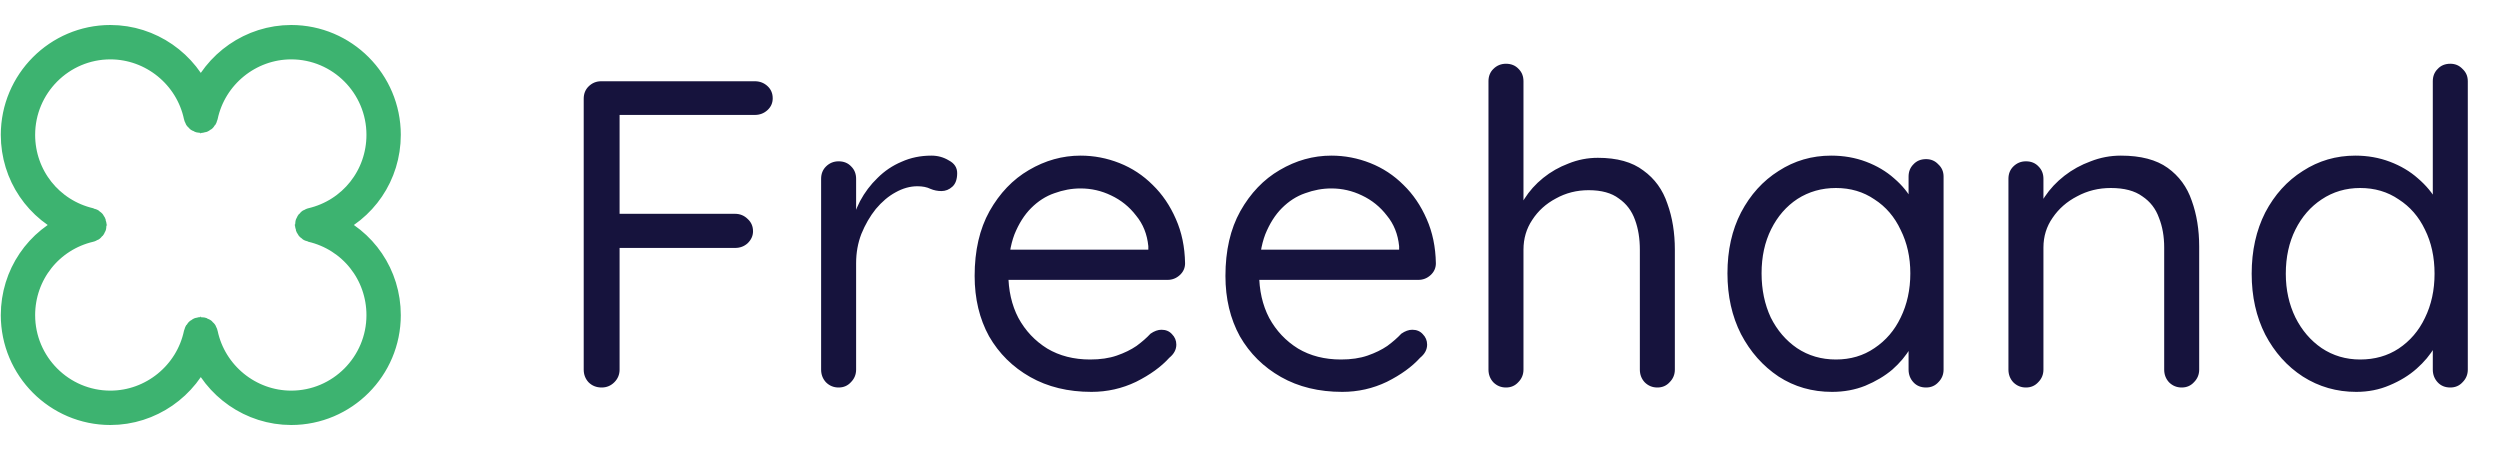
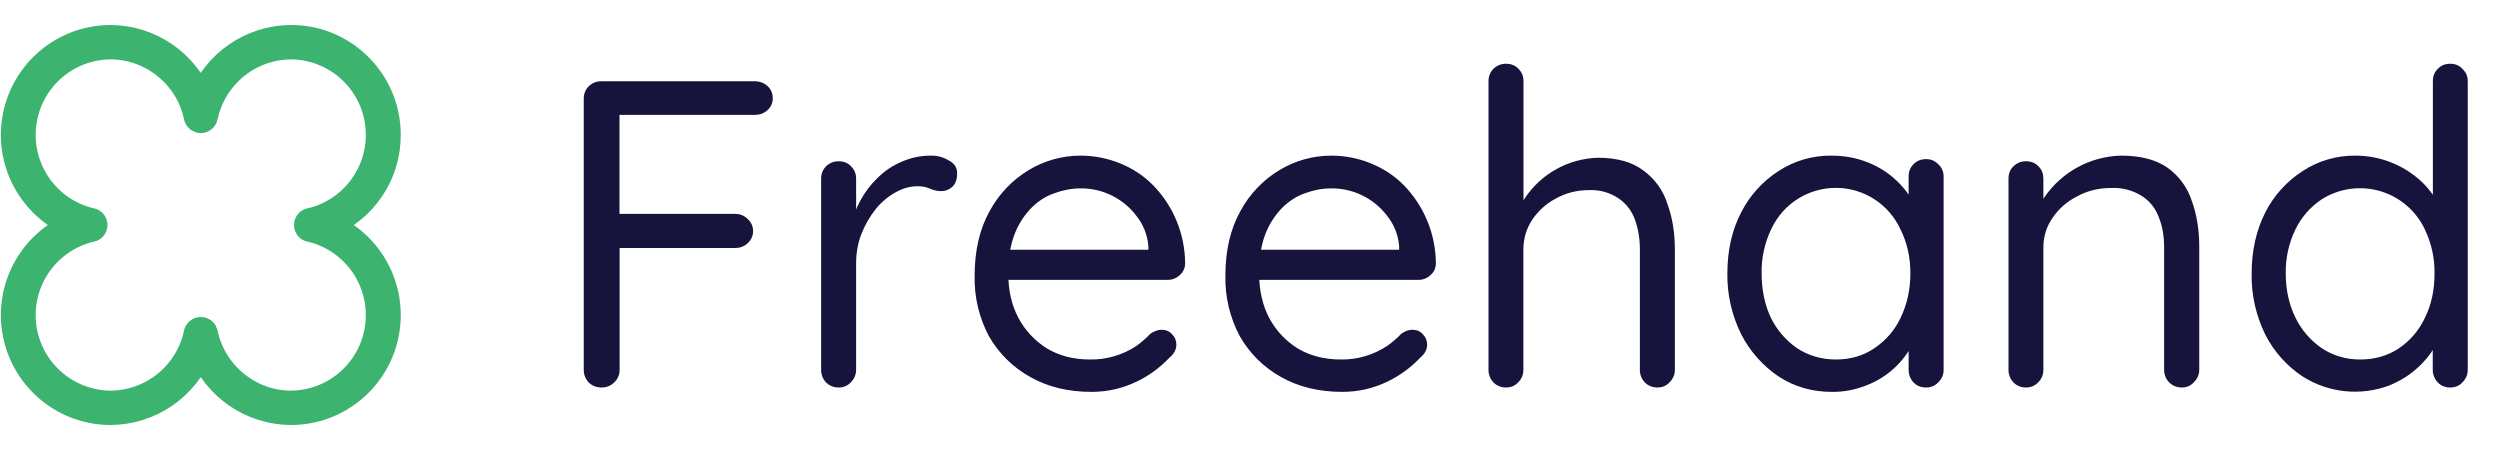
- <svg xmlns="http://www.w3.org/2000/svg" width="200" height="36" viewBox="0 0 200 36" fill="none">
-   <path d="M48.132 31C47.712 31 47.362 30.86 47.082 30.58C46.825 30.3 46.697 29.962 46.697 29.565V7.9C46.697 7.503 46.825 7.177 47.082 6.92C47.362 6.64 47.7 6.5 48.097 6.5H60.382C60.779 6.5 61.117 6.628 61.397 6.885C61.677 7.142 61.817 7.468 61.817 7.865C61.817 8.238 61.677 8.553 61.397 8.81C61.117 9.067 60.779 9.195 60.382 9.195H49.357L49.567 8.915V17.49L49.392 17.105H58.807C59.204 17.105 59.542 17.245 59.822 17.525C60.102 17.782 60.242 18.108 60.242 18.505C60.242 18.855 60.102 19.17 59.822 19.45C59.542 19.707 59.204 19.835 58.807 19.835H49.322L49.567 19.52V29.565C49.567 29.962 49.427 30.3 49.147 30.58C48.867 30.86 48.529 31 48.132 31ZM67.089 31C66.693 31 66.354 30.86 66.074 30.58C65.818 30.3 65.689 29.962 65.689 29.565V14.305C65.689 13.908 65.818 13.582 66.074 13.325C66.354 13.045 66.693 12.905 67.089 12.905C67.509 12.905 67.848 13.045 68.104 13.325C68.361 13.582 68.489 13.908 68.489 14.305V18.925L68.069 18.19C68.209 17.467 68.454 16.767 68.804 16.09C69.178 15.39 69.644 14.772 70.204 14.235C70.764 13.675 71.406 13.243 72.129 12.94C72.853 12.613 73.646 12.45 74.509 12.45C75.023 12.45 75.489 12.578 75.909 12.835C76.353 13.068 76.574 13.407 76.574 13.85C76.574 14.34 76.446 14.702 76.189 14.935C75.933 15.168 75.641 15.285 75.314 15.285C75.011 15.285 74.719 15.227 74.439 15.11C74.159 14.97 73.809 14.9 73.389 14.9C72.806 14.9 72.223 15.063 71.639 15.39C71.079 15.693 70.554 16.137 70.064 16.72C69.598 17.303 69.213 17.968 68.909 18.715C68.629 19.438 68.489 20.22 68.489 21.06V29.565C68.489 29.962 68.349 30.3 68.069 30.58C67.813 30.86 67.486 31 67.089 31ZM87.316 31.35C85.45 31.35 83.816 30.953 82.416 30.16C81.016 29.367 79.919 28.282 79.126 26.905C78.356 25.505 77.971 23.895 77.971 22.075C77.971 20.045 78.368 18.318 79.161 16.895C79.978 15.448 81.028 14.352 82.311 13.605C83.618 12.835 84.995 12.45 86.441 12.45C87.514 12.45 88.553 12.648 89.556 13.045C90.559 13.442 91.446 14.025 92.216 14.795C92.986 15.542 93.605 16.452 94.071 17.525C94.538 18.575 94.783 19.753 94.806 21.06C94.806 21.433 94.666 21.748 94.386 22.005C94.106 22.262 93.779 22.39 93.406 22.39H79.581L78.951 19.975H92.426L91.866 20.465V19.695C91.773 18.738 91.446 17.922 90.886 17.245C90.35 16.545 89.684 16.008 88.891 15.635C88.121 15.262 87.305 15.075 86.441 15.075C85.741 15.075 85.041 15.203 84.341 15.46C83.665 15.693 83.046 16.09 82.486 16.65C81.95 17.187 81.506 17.887 81.156 18.75C80.829 19.613 80.666 20.652 80.666 21.865C80.666 23.218 80.934 24.408 81.471 25.435C82.031 26.462 82.801 27.278 83.781 27.885C84.761 28.468 85.904 28.76 87.211 28.76C88.028 28.76 88.74 28.655 89.346 28.445C89.953 28.235 90.478 27.978 90.921 27.675C91.365 27.348 91.738 27.022 92.041 26.695C92.344 26.485 92.636 26.38 92.916 26.38C93.266 26.38 93.546 26.497 93.756 26.73C93.99 26.963 94.106 27.243 94.106 27.57C94.106 27.967 93.919 28.317 93.546 28.62C92.893 29.343 92.006 29.985 90.886 30.545C89.766 31.082 88.576 31.35 87.316 31.35ZM107.38 31.35C105.513 31.35 103.88 30.953 102.48 30.16C101.08 29.367 99.983 28.282 99.19 26.905C98.42 25.505 98.035 23.895 98.035 22.075C98.035 20.045 98.431 18.318 99.225 16.895C100.041 15.448 101.091 14.352 102.375 13.605C103.681 12.835 105.058 12.45 106.505 12.45C107.578 12.45 108.616 12.648 109.62 13.045C110.623 13.442 111.51 14.025 112.28 14.795C113.05 15.542 113.668 16.452 114.135 17.525C114.601 18.575 114.846 19.753 114.87 21.06C114.87 21.433 114.73 21.748 114.45 22.005C114.17 22.262 113.843 22.39 113.47 22.39H99.645L99.015 19.975H112.49L111.93 20.465V19.695C111.836 18.738 111.51 17.922 110.95 17.245C110.413 16.545 109.748 16.008 108.955 15.635C108.185 15.262 107.368 15.075 106.505 15.075C105.805 15.075 105.105 15.203 104.405 15.46C103.728 15.693 103.11 16.09 102.55 16.65C102.013 17.187 101.57 17.887 101.22 18.75C100.893 19.613 100.73 20.652 100.73 21.865C100.73 23.218 100.998 24.408 101.535 25.435C102.095 26.462 102.865 27.278 103.845 27.885C104.825 28.468 105.968 28.76 107.275 28.76C108.091 28.76 108.803 28.655 109.41 28.445C110.016 28.235 110.541 27.978 110.985 27.675C111.428 27.348 111.801 27.022 112.105 26.695C112.408 26.485 112.7 26.38 112.98 26.38C113.33 26.38 113.61 26.497 113.82 26.73C114.053 26.963 114.17 27.243 114.17 27.57C114.17 27.967 113.983 28.317 113.61 28.62C112.956 29.343 112.07 29.985 110.95 30.545C109.83 31.082 108.64 31.35 107.38 31.35ZM127.828 12.625C129.368 12.625 130.581 12.963 131.468 13.64C132.378 14.293 133.02 15.18 133.393 16.3C133.79 17.397 133.988 18.622 133.988 19.975V29.565C133.988 29.962 133.848 30.3 133.568 30.58C133.311 30.86 132.985 31 132.588 31C132.191 31 131.853 30.86 131.573 30.58C131.316 30.3 131.188 29.962 131.188 29.565V19.975C131.188 19.088 131.06 18.295 130.803 17.595C130.546 16.872 130.115 16.3 129.508 15.88C128.925 15.437 128.12 15.215 127.093 15.215C126.136 15.215 125.261 15.437 124.468 15.88C123.675 16.3 123.045 16.872 122.578 17.595C122.111 18.295 121.878 19.088 121.878 19.975V29.565C121.878 29.962 121.738 30.3 121.458 30.58C121.201 30.86 120.875 31 120.478 31C120.081 31 119.743 30.86 119.463 30.58C119.206 30.3 119.078 29.962 119.078 29.565V6.5C119.078 6.103 119.206 5.777 119.463 5.52C119.743 5.24 120.081 5.1 120.478 5.1C120.898 5.1 121.236 5.24 121.493 5.52C121.75 5.777 121.878 6.103 121.878 6.5V16.965L121.178 17.735C121.295 17.128 121.551 16.522 121.948 15.915C122.345 15.285 122.846 14.725 123.453 14.235C124.06 13.745 124.736 13.36 125.483 13.08C126.23 12.777 127.011 12.625 127.828 12.625ZM154.086 12.73C154.482 12.73 154.809 12.87 155.066 13.15C155.346 13.407 155.486 13.733 155.486 14.13V29.565C155.486 29.962 155.346 30.3 155.066 30.58C154.809 30.86 154.482 31 154.086 31C153.666 31 153.327 30.86 153.071 30.58C152.814 30.3 152.686 29.962 152.686 29.565V26.24L153.351 26.17C153.351 26.683 153.176 27.243 152.826 27.85C152.476 28.457 151.997 29.028 151.391 29.565C150.784 30.078 150.061 30.51 149.221 30.86C148.404 31.187 147.517 31.35 146.561 31.35C144.974 31.35 143.551 30.942 142.291 30.125C141.031 29.285 140.027 28.153 139.281 26.73C138.557 25.307 138.196 23.685 138.196 21.865C138.196 20.022 138.557 18.4 139.281 17C140.027 15.577 141.031 14.468 142.291 13.675C143.551 12.858 144.951 12.45 146.491 12.45C147.494 12.45 148.427 12.613 149.291 12.94C150.154 13.267 150.901 13.71 151.531 14.27C152.184 14.83 152.686 15.448 153.036 16.125C153.409 16.802 153.596 17.478 153.596 18.155L152.686 17.945V14.13C152.686 13.733 152.814 13.407 153.071 13.15C153.327 12.87 153.666 12.73 154.086 12.73ZM146.876 28.76C148.042 28.76 149.069 28.457 149.956 27.85C150.866 27.243 151.566 26.427 152.056 25.4C152.569 24.35 152.826 23.172 152.826 21.865C152.826 20.582 152.569 19.427 152.056 18.4C151.566 17.35 150.866 16.533 149.956 15.95C149.069 15.343 148.042 15.04 146.876 15.04C145.732 15.04 144.706 15.332 143.796 15.915C142.909 16.498 142.209 17.303 141.696 18.33C141.182 19.357 140.926 20.535 140.926 21.865C140.926 23.172 141.171 24.35 141.661 25.4C142.174 26.427 142.874 27.243 143.761 27.85C144.671 28.457 145.709 28.76 146.876 28.76ZM169.67 12.45C171.256 12.45 172.505 12.777 173.415 13.43C174.325 14.083 174.966 14.958 175.34 16.055C175.736 17.152 175.935 18.377 175.935 19.73V29.565C175.935 29.962 175.795 30.3 175.515 30.58C175.258 30.86 174.931 31 174.535 31C174.138 31 173.8 30.86 173.52 30.58C173.263 30.3 173.135 29.962 173.135 29.565V19.8C173.135 18.913 172.995 18.12 172.715 17.42C172.458 16.697 172.015 16.125 171.385 15.705C170.778 15.262 169.938 15.04 168.865 15.04C167.885 15.04 166.986 15.262 166.17 15.705C165.353 16.125 164.7 16.697 164.21 17.42C163.72 18.12 163.475 18.913 163.475 19.8V29.565C163.475 29.962 163.335 30.3 163.055 30.58C162.798 30.86 162.471 31 162.075 31C161.678 31 161.34 30.86 161.06 30.58C160.803 30.3 160.675 29.962 160.675 29.565V14.305C160.675 13.908 160.803 13.582 161.06 13.325C161.34 13.045 161.678 12.905 162.075 12.905C162.495 12.905 162.833 13.045 163.09 13.325C163.346 13.582 163.475 13.908 163.475 14.305V16.79L162.775 17.56C162.891 16.953 163.16 16.347 163.58 15.74C164 15.11 164.525 14.55 165.155 14.06C165.785 13.57 166.485 13.185 167.255 12.905C168.025 12.602 168.83 12.45 169.67 12.45ZM196.024 5.1C196.421 5.1 196.748 5.24 197.004 5.52C197.284 5.777 197.424 6.103 197.424 6.5V29.565C197.424 29.962 197.284 30.3 197.004 30.58C196.748 30.86 196.421 31 196.024 31C195.604 31 195.266 30.86 195.009 30.58C194.753 30.3 194.624 29.962 194.624 29.565V26.24L195.289 25.995C195.289 26.555 195.114 27.15 194.764 27.78C194.414 28.387 193.936 28.958 193.329 29.495C192.723 30.032 191.999 30.475 191.159 30.825C190.343 31.175 189.456 31.35 188.499 31.35C186.936 31.35 185.513 30.942 184.229 30.125C182.969 29.308 181.966 28.188 181.219 26.765C180.496 25.342 180.134 23.72 180.134 21.9C180.134 20.057 180.496 18.423 181.219 17C181.966 15.577 182.969 14.468 184.229 13.675C185.489 12.858 186.889 12.45 188.429 12.45C189.409 12.45 190.331 12.613 191.194 12.94C192.058 13.267 192.804 13.71 193.434 14.27C194.088 14.83 194.601 15.448 194.974 16.125C195.348 16.802 195.534 17.478 195.534 18.155L194.624 17.945V6.5C194.624 6.103 194.753 5.777 195.009 5.52C195.266 5.24 195.604 5.1 196.024 5.1ZM188.814 28.76C189.981 28.76 191.008 28.468 191.894 27.885C192.804 27.278 193.504 26.462 193.994 25.435C194.508 24.385 194.764 23.207 194.764 21.9C194.764 20.57 194.508 19.392 193.994 18.365C193.504 17.338 192.804 16.533 191.894 15.95C191.008 15.343 189.981 15.04 188.814 15.04C187.671 15.04 186.644 15.343 185.734 15.95C184.848 16.533 184.148 17.338 183.634 18.365C183.121 19.392 182.864 20.57 182.864 21.9C182.864 23.183 183.121 24.35 183.634 25.4C184.148 26.427 184.848 27.243 185.734 27.85C186.644 28.457 187.671 28.76 188.814 28.76Z" fill="#16133D" />
-   <path d="M31.064 10.787C31.064 6.493 27.58 3 23.297 3C20.076 3 17.211 5.02 16.064 7.953C14.917 5.02 12.052 3 8.83 3C4.548 3 1.064 6.493 1.064 10.787C1.064 14.013 3.005 16.829 5.911 18C3.005 19.171 1.064 21.987 1.064 25.213C1.064 29.507 4.548 33 8.83 33C12.052 33 14.917 30.98 16.064 28.047C17.211 30.98 20.076 33 23.297 33C27.58 33 31.064 29.507 31.064 25.213C31.064 21.987 29.122 19.171 26.217 18C29.122 16.829 31.064 14.013 31.064 10.787ZM24.89 17.635C24.721 17.674 24.601 17.826 24.601 18C24.601 18.174 24.721 18.326 24.89 18.365C28.085 19.11 30.316 21.925 30.316 25.213C30.316 29.093 27.167 32.25 23.297 32.25C19.995 32.25 17.106 29.9 16.43 26.663C16.394 26.49 16.241 26.365 16.064 26.365C15.887 26.365 15.734 26.49 15.698 26.663C15.021 29.9 12.133 32.25 8.83 32.25C4.96 32.25 1.812 29.093 1.812 25.213C1.812 21.925 4.043 19.11 7.237 18.365C7.407 18.326 7.527 18.174 7.527 18C7.527 17.826 7.407 17.674 7.237 17.635C4.043 16.89 1.812 14.075 1.812 10.787C1.812 6.907 4.96 3.75 8.83 3.75C12.133 3.75 15.021 6.1 15.698 9.337C15.734 9.51 15.887 9.635 16.064 9.635C16.241 9.635 16.394 9.51 16.43 9.337C17.106 6.1 19.995 3.75 23.297 3.75C27.167 3.75 30.316 6.907 30.316 10.787C30.316 14.075 28.085 16.89 24.89 17.635Z" stroke="#3DB370" stroke-width="2" />
+ <svg xmlns="http://www.w3.org/2000/svg" width="200" height="36" fill="none">
+   <path fill="#16133D" d="M48.13 31c-.42 0-.77-.14-1.05-.42a1.45 1.45 0 0 1-.38-1.01V7.9c0-.4.13-.72.38-.98.28-.28.62-.42 1.02-.42h12.28c.4 0 .74.13 1.02.38.28.26.42.59.42.99 0 .37-.14.68-.42.94-.28.26-.62.38-1.02.38H49.36l.2-.28v8.58l-.17-.38h9.42c.4 0 .73.14 1.01.41a1.3 1.3 0 0 1 0 1.93c-.28.26-.62.39-1.01.39h-9.49l.25-.32v10.05c0 .4-.14.73-.42 1.01-.28.28-.62.42-1.02.42Zm18.96 0c-.4 0-.74-.14-1.02-.42a1.45 1.45 0 0 1-.38-1.01V14.3c0-.4.13-.72.38-.98.28-.28.62-.42 1.02-.42.42 0 .76.14 1.01.42.26.26.39.59.39.98v4.63l-.42-.74a7.33 7.33 0 0 1 2.14-3.96c.55-.55 1.2-.99 1.92-1.29a5.72 5.72 0 0 1 2.38-.49c.51 0 .98.13 1.4.39.44.23.66.57.66 1.01 0 .49-.12.85-.38 1.09-.26.23-.55.35-.88.35-.3 0-.6-.06-.87-.18a2.34 2.34 0 0 0-1.05-.21c-.58 0-1.17.16-1.75.49a5.5 5.5 0 0 0-1.58 1.33 7.98 7.98 0 0 0-1.15 2c-.28.72-.42 1.5-.42 2.34v8.5c0 .4-.14.74-.42 1.02-.26.28-.58.42-.98.42Zm20.23.35c-1.87 0-3.5-.4-4.9-1.19a8.64 8.64 0 0 1-3.3-3.25 9.86 9.86 0 0 1-1.15-4.84c0-2.02.4-3.75 1.2-5.18a8.57 8.57 0 0 1 3.14-3.29 8.01 8.01 0 0 1 4.13-1.15c1.07 0 2.11.2 3.12.6 1 .4 1.89.97 2.66 1.74a9.02 9.02 0 0 1 2.59 6.26c0 .38-.14.7-.42.95-.28.26-.61.39-.98.39H79.58l-.63-2.41h13.48l-.56.48v-.77a4.42 4.42 0 0 0-.98-2.45 5.54 5.54 0 0 0-4.44-2.17c-.7 0-1.4.13-2.1.39-.69.23-1.3.63-1.86 1.19a6.24 6.24 0 0 0-1.33 2.1c-.33.86-.5 1.9-.5 3.11 0 1.36.27 2.55.81 3.57a6.48 6.48 0 0 0 2.31 2.46c.98.58 2.12.87 3.43.87a6.53 6.53 0 0 0 3.71-1.09 8 8 0 0 0 1.12-.98c.3-.2.6-.31.88-.31.35 0 .63.12.84.35.23.23.35.51.35.84 0 .4-.2.75-.56 1.05a8.9 8.9 0 0 1-2.66 1.93c-1.12.53-2.31.8-3.57.8Zm20.06 0c-1.87 0-3.5-.4-4.9-1.19a8.64 8.64 0 0 1-3.29-3.25 9.86 9.86 0 0 1-1.16-4.84c0-2.02.4-3.75 1.2-5.18a8.56 8.56 0 0 1 3.14-3.29 8 8 0 0 1 4.13-1.15c1.08 0 2.12.2 3.12.6 1 .4 1.89.97 2.66 1.74a9.04 9.04 0 0 1 2.59 6.26c0 .38-.14.7-.42.95-.28.26-.6.39-.98.39H99.64l-.63-2.41h13.48l-.56.48v-.77a4.42 4.42 0 0 0-.98-2.45 5.55 5.55 0 0 0-4.45-2.17c-.7 0-1.4.13-2.1.39-.67.23-1.29.63-1.85 1.19a6.24 6.24 0 0 0-1.33 2.1c-.33.86-.49 1.9-.49 3.11 0 1.36.27 2.55.8 3.57a6.48 6.48 0 0 0 2.31 2.46c.98.58 2.13.87 3.44.87a6.54 6.54 0 0 0 3.7-1.09c.45-.32.82-.65 1.13-.98.3-.2.59-.31.87-.31.35 0 .63.12.84.35.23.23.35.51.35.84 0 .4-.19.75-.56 1.05a8.9 8.9 0 0 1-2.66 1.93c-1.12.53-2.31.8-3.57.8Zm20.45-18.73c1.54 0 2.75.34 3.64 1.02a5.2 5.2 0 0 1 1.92 2.66c.4 1.1.6 2.32.6 3.68v9.59c0 .4-.14.73-.42 1.01-.26.28-.58.42-.98.42s-.74-.14-1.02-.42a1.45 1.45 0 0 1-.38-1.01v-9.6c0-.88-.13-1.67-.39-2.38a3.42 3.42 0 0 0-1.3-1.71 3.9 3.9 0 0 0-2.4-.67c-.96 0-1.84.23-2.63.67-.8.42-1.42 1-1.9 1.71-.46.7-.7 1.5-.7 2.39v9.59c0 .4-.13.73-.41 1.01-.26.28-.58.42-.98.42s-.74-.14-1.02-.42a1.45 1.45 0 0 1-.38-1.01V6.5c0-.4.13-.72.38-.98.28-.28.62-.42 1.02-.42.42 0 .76.14 1.01.42.26.26.39.58.39.98v10.46l-.7.77c.11-.6.37-1.2.77-1.82a7.27 7.27 0 0 1 5.88-3.29Zm26.26.11c.4 0 .72.14.98.42.28.26.42.58.42.98v15.44c0 .4-.14.73-.42 1.01-.26.28-.59.42-.98.42-.42 0-.76-.14-1.02-.42a1.45 1.45 0 0 1-.38-1.01v-3.33l.66-.07a3.4 3.4 0 0 1-.52 1.68 6.94 6.94 0 0 1-3.6 3.01 7.1 7.1 0 0 1-2.67.49c-1.59 0-3-.4-4.27-1.23a9.04 9.04 0 0 1-3-3.39 10.58 10.58 0 0 1-1.1-4.87c0-1.84.37-3.46 1.1-4.86a8.49 8.49 0 0 1 3-3.32 7.56 7.56 0 0 1 4.2-1.23c1 0 1.94.16 2.8.49a7.14 7.14 0 0 1 3.75 3.19c.37.67.56 1.35.56 2.03l-.91-.21v-3.82c0-.4.12-.72.38-.98.26-.28.6-.42 1.02-.42Zm-7.21 16.03c1.16 0 2.19-.3 3.08-.91a5.97 5.97 0 0 0 2.1-2.45c.5-1.05.77-2.23.77-3.54 0-1.28-.26-2.43-.77-3.46a5.69 5.69 0 0 0-10.36-.07 7.8 7.8 0 0 0-.77 3.54c0 1.3.24 2.48.73 3.53a6.33 6.33 0 0 0 2.1 2.45c.91.6 1.95.91 3.12.91Zm22.79-16.31c1.59 0 2.84.33 3.75.98a5.22 5.22 0 0 1 1.92 2.63c.4 1.1.6 2.32.6 3.67v9.84c0 .4-.15.73-.43 1.01-.25.28-.58.42-.97.42-.4 0-.74-.14-1.02-.42a1.45 1.45 0 0 1-.39-1.01V19.8c0-.89-.13-1.68-.41-2.38-.26-.72-.7-1.3-1.34-1.72a4.2 4.2 0 0 0-2.51-.66c-.99 0-1.88.22-2.7.67-.82.41-1.47.99-1.96 1.71-.49.7-.74 1.5-.74 2.38v9.77c0 .4-.13.73-.41 1.01-.26.28-.59.42-.99.42s-.73-.14-1.01-.42a1.45 1.45 0 0 1-.38-1.01V14.3c0-.4.12-.72.38-.98.28-.28.62-.42 1.01-.42.43 0 .76.14 1.02.42.26.26.38.59.38.98v2.49l-.7.77c.12-.6.39-1.21.81-1.82a7.66 7.66 0 0 1 6.09-3.29Zm26.35-7.35c.4 0 .73.14.98.42.28.26.42.58.42.98v23.07c0 .4-.14.73-.42 1.01-.25.28-.58.42-.98.42-.42 0-.75-.14-1.01-.42a1.45 1.45 0 0 1-.39-1.01v-3.33l.67-.24a3.7 3.7 0 0 1-.53 1.78c-.35.6-.82 1.18-1.43 1.71-.6.54-1.33.99-2.17 1.34a7.8 7.8 0 0 1-6.93-.7 8.77 8.77 0 0 1-3.01-3.37 10.6 10.6 0 0 1-1.09-4.86c0-1.84.37-3.48 1.09-4.9a8.5 8.5 0 0 1 3-3.32 7.56 7.56 0 0 1 4.2-1.23 7.75 7.75 0 0 1 5.01 1.82 6.71 6.71 0 0 1 1.54 1.86c.38.67.56 1.35.56 2.03l-.9-.21V6.5c0-.4.12-.72.38-.98.26-.28.6-.42 1.01-.42Zm-7.2 23.66c1.16 0 2.19-.3 3.07-.88a5.97 5.97 0 0 0 2.1-2.45c.52-1.04.77-2.22.77-3.53a7.8 7.8 0 0 0-.77-3.54 5.73 5.73 0 0 0-8.26-2.41 6.08 6.08 0 0 0-2.1 2.41 7.8 7.8 0 0 0-.77 3.54c0 1.28.26 2.45.77 3.5a6.35 6.35 0 0 0 2.1 2.45c.91.6 1.94.91 3.08.91Z" />
+   <path stroke="#3DB370" stroke-width="2" d="M31.06 10.79c0-4.3-3.48-7.79-7.76-7.79a7.8 7.8 0 0 0-7.24 4.95A7.8 7.8 0 0 0 8.83 3a7.79 7.79 0 0 0-2.92 15 7.79 7.79 0 0 0 2.92 15 7.8 7.8 0 0 0 7.23-4.95A7.8 7.8 0 0 0 23.3 33a7.79 7.79 0 0 0 2.92-15 7.74 7.74 0 0 0 4.84-7.21Zm-6.17 6.84a.37.37 0 0 0 0 .74 7.04 7.04 0 0 1-1.6 13.88c-3.3 0-6.18-2.35-6.86-5.59a.37.37 0 0 0-.73 0 7.05 7.05 0 0 1-6.87 5.59 7.04 7.04 0 0 1-1.6-13.88.37.37 0 0 0 0-.74 7.04 7.04 0 0 1 1.6-13.88c3.3 0 6.2 2.35 6.87 5.59a.37.37 0 0 0 .73 0 7.05 7.05 0 0 1 6.87-5.59 7.04 7.04 0 0 1 1.59 13.88Z" />
</svg>
